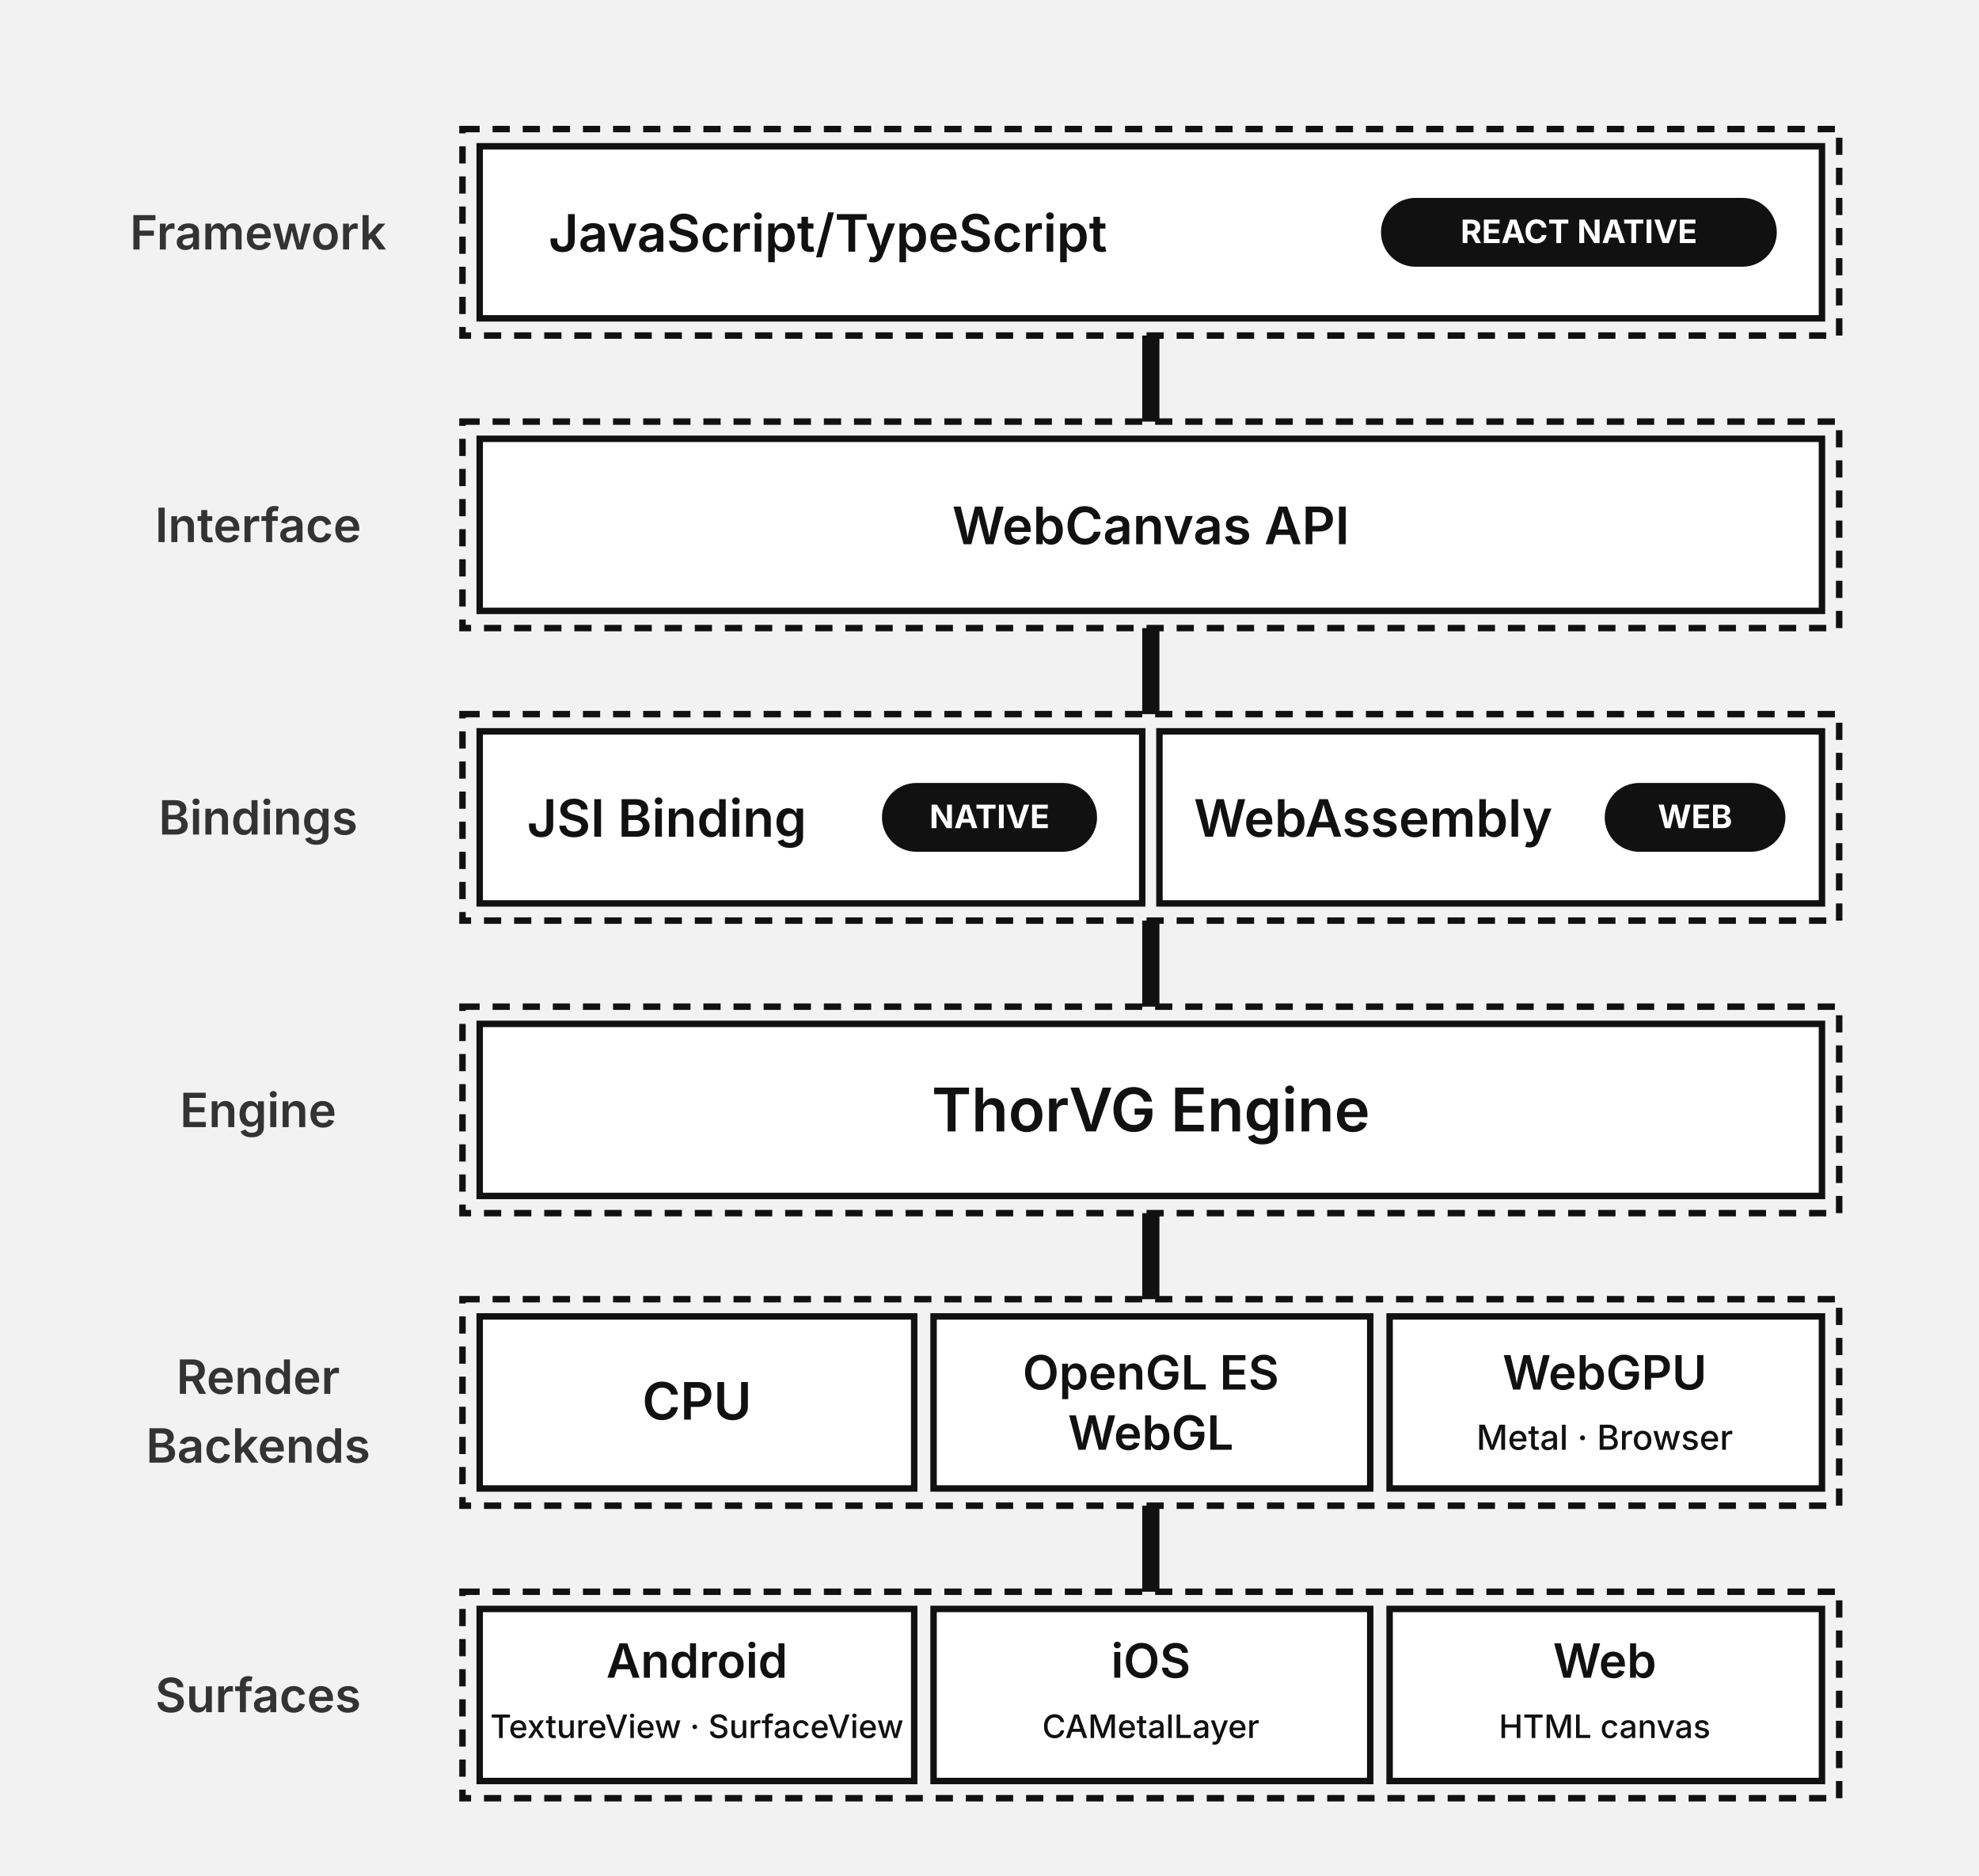
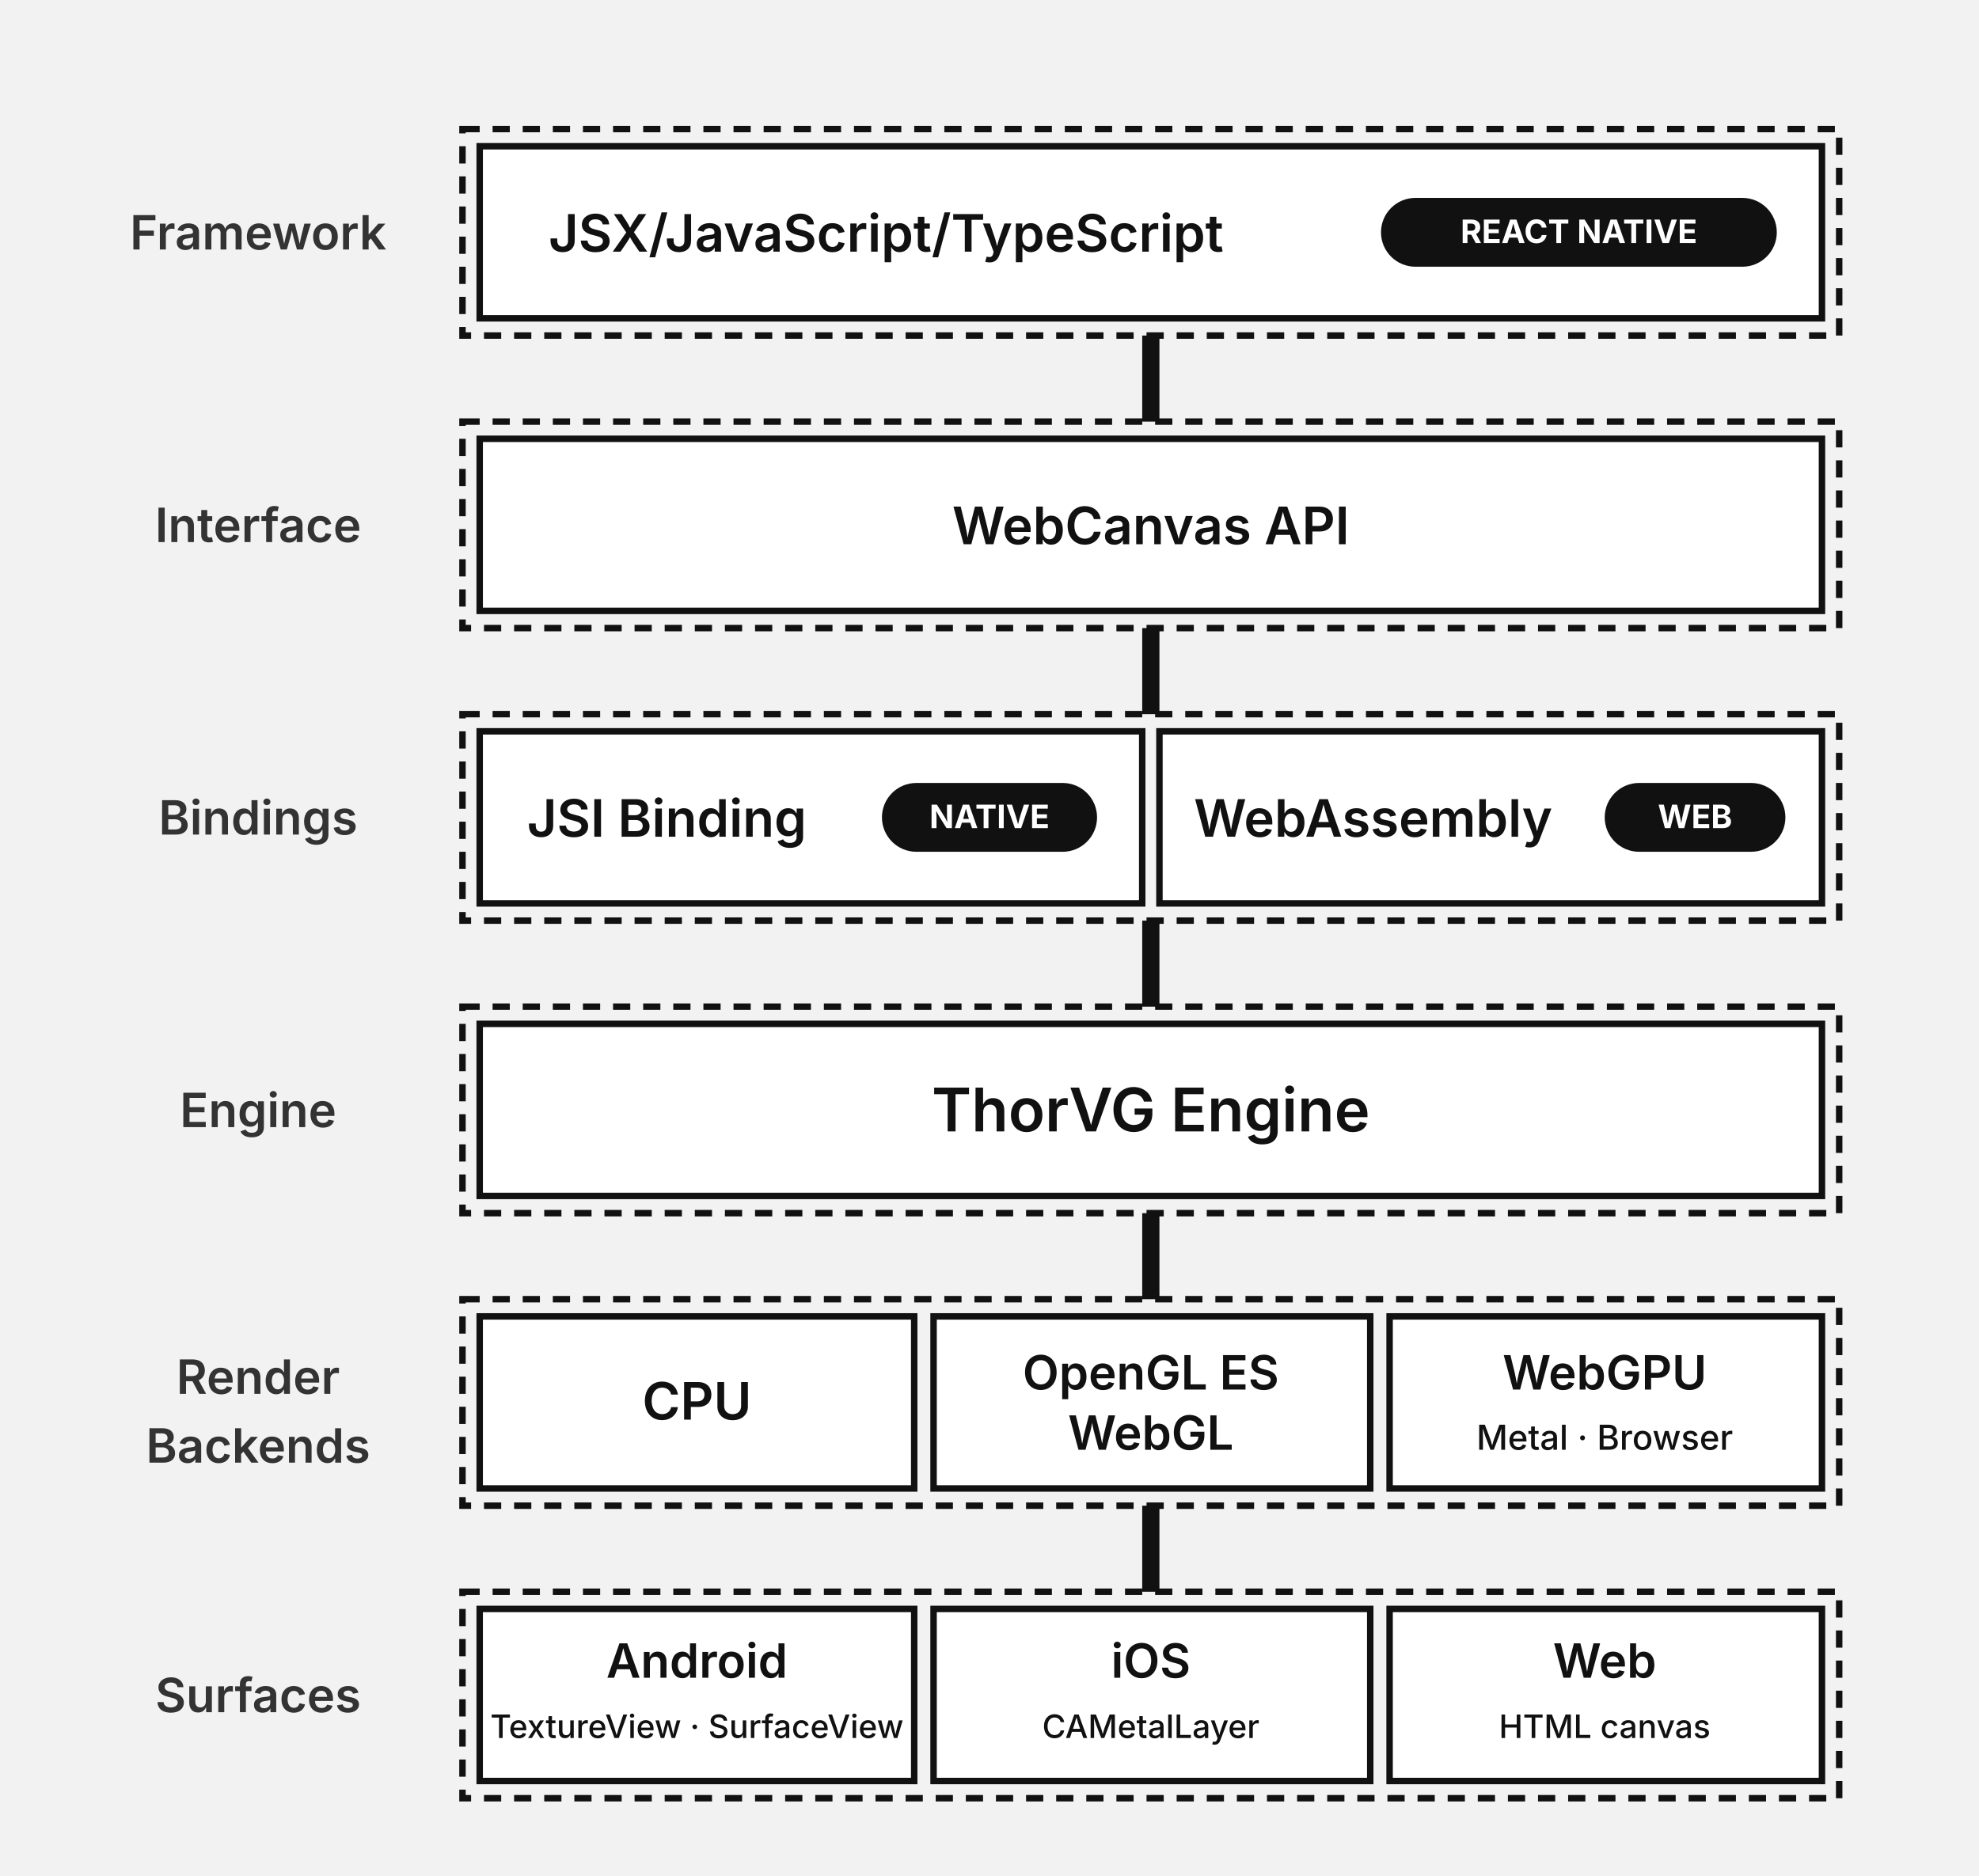
<svg xmlns="http://www.w3.org/2000/svg" width="920" height="872" viewBox="0 0 920 872" font-family="Inter, 'Noto Sans', 'Helvetica Neue', Arial, sans-serif" font-weight="600">
  <rect width="920" height="872" fill="#f2f2f2" />
  <g fill="none" stroke="#111" stroke-width="3" stroke-dasharray="8 6">
    <rect x="215" y="60" width="640" height="96" />
    <rect x="215" y="196" width="640" height="96" />
    <rect x="215" y="332" width="640" height="96" />
    <rect x="215" y="468" width="640" height="96" />
    <rect x="215" y="604" width="640" height="96" />
    <rect x="215" y="740" width="640" height="96" />
  </g>
  <g fill="#111">
    <rect x="531" y="156" width="8" height="40" />
    <rect x="531" y="292" width="8" height="40" />
    <rect x="531" y="428" width="8" height="40" />
    <rect x="531" y="564" width="8" height="40" />
    <rect x="531" y="700" width="8" height="40" />
  </g>
  <g fill="#333" font-size="22" text-anchor="middle">
    <text x="120" y="116">Framework</text>
    <text x="120" y="252">Interface</text>
    <text x="120" y="388">Bindings</text>
    <text x="120" y="524">Engine</text>
    <text x="120" y="648">Render</text>
    <text x="120" y="680">Backends</text>
    <text x="120" y="796">Surfaces</text>
  </g>
  <g fill="#fff" stroke="#111" stroke-width="3">
    <rect x="223" y="68" width="624" height="80" />
    <rect x="223" y="204" width="624" height="80" />
    <rect x="223" y="340" width="308" height="80" />
    <rect x="539" y="340" width="308" height="80" />
    <rect x="223" y="476" width="624" height="80" />
    <rect x="223" y="612" width="202" height="80" />
    <rect x="434" y="612" width="203" height="80" />
    <rect x="646" y="612" width="201" height="80" />
    <rect x="223" y="748" width="202" height="80" />
    <rect x="434" y="748" width="203" height="80" />
    <rect x="646" y="748" width="201" height="80" />
  </g>
  <g fill="#111">
    <rect x="642" y="92" width="184" height="32" rx="16" />
    <rect x="410" y="364" width="100" height="32" rx="16" />
    <rect x="746" y="364" width="84" height="32" rx="16" />
  </g>
  <g fill="#fff" font-size="15" font-weight="700" text-anchor="middle">
    <text x="734" y="113">REACT NATIVE</text>
    <text x="460" y="385">NATIVE</text>
    <text x="788" y="385">WEB</text>
  </g>
  <g fill="#111" font-size="24">
-     <text x="255" y="117">JavaScript/TypeScript</text>
+     <text x="255" y="117">JSX/JavaScript/TypeScript</text>
    <text x="245" y="389">JSI Binding</text>
    <text x="555" y="389">WebAssembly</text>
  </g>
  <g fill="#111" text-anchor="middle">
    <text x="535" y="253" font-size="24">WebCanvas API</text>
    <text x="535" y="526" font-size="28">ThorVG Engine</text>
    <text x="324" y="660" font-size="24">CPU</text>
    <text x="535" y="646" font-size="22">OpenGL ES</text>
    <text x="535" y="674" font-size="22">WebGL</text>
    <text x="746" y="646" font-size="22">WebGPU</text>
    <text x="746" y="674" font-size="16" font-weight="500">Metal · Browser</text>
    <text x="324" y="780" font-size="22">Android</text>
    <text x="324" y="808" font-size="15" font-weight="500">TextureView · SurfaceView</text>
    <text x="535" y="780" font-size="22">iOS</text>
    <text x="535" y="808" font-size="15" font-weight="500">CAMetalLayer</text>
    <text x="746" y="780" font-size="22">Web</text>
    <text x="746" y="808" font-size="15" font-weight="500">HTML canvas</text>
  </g>
</svg>
